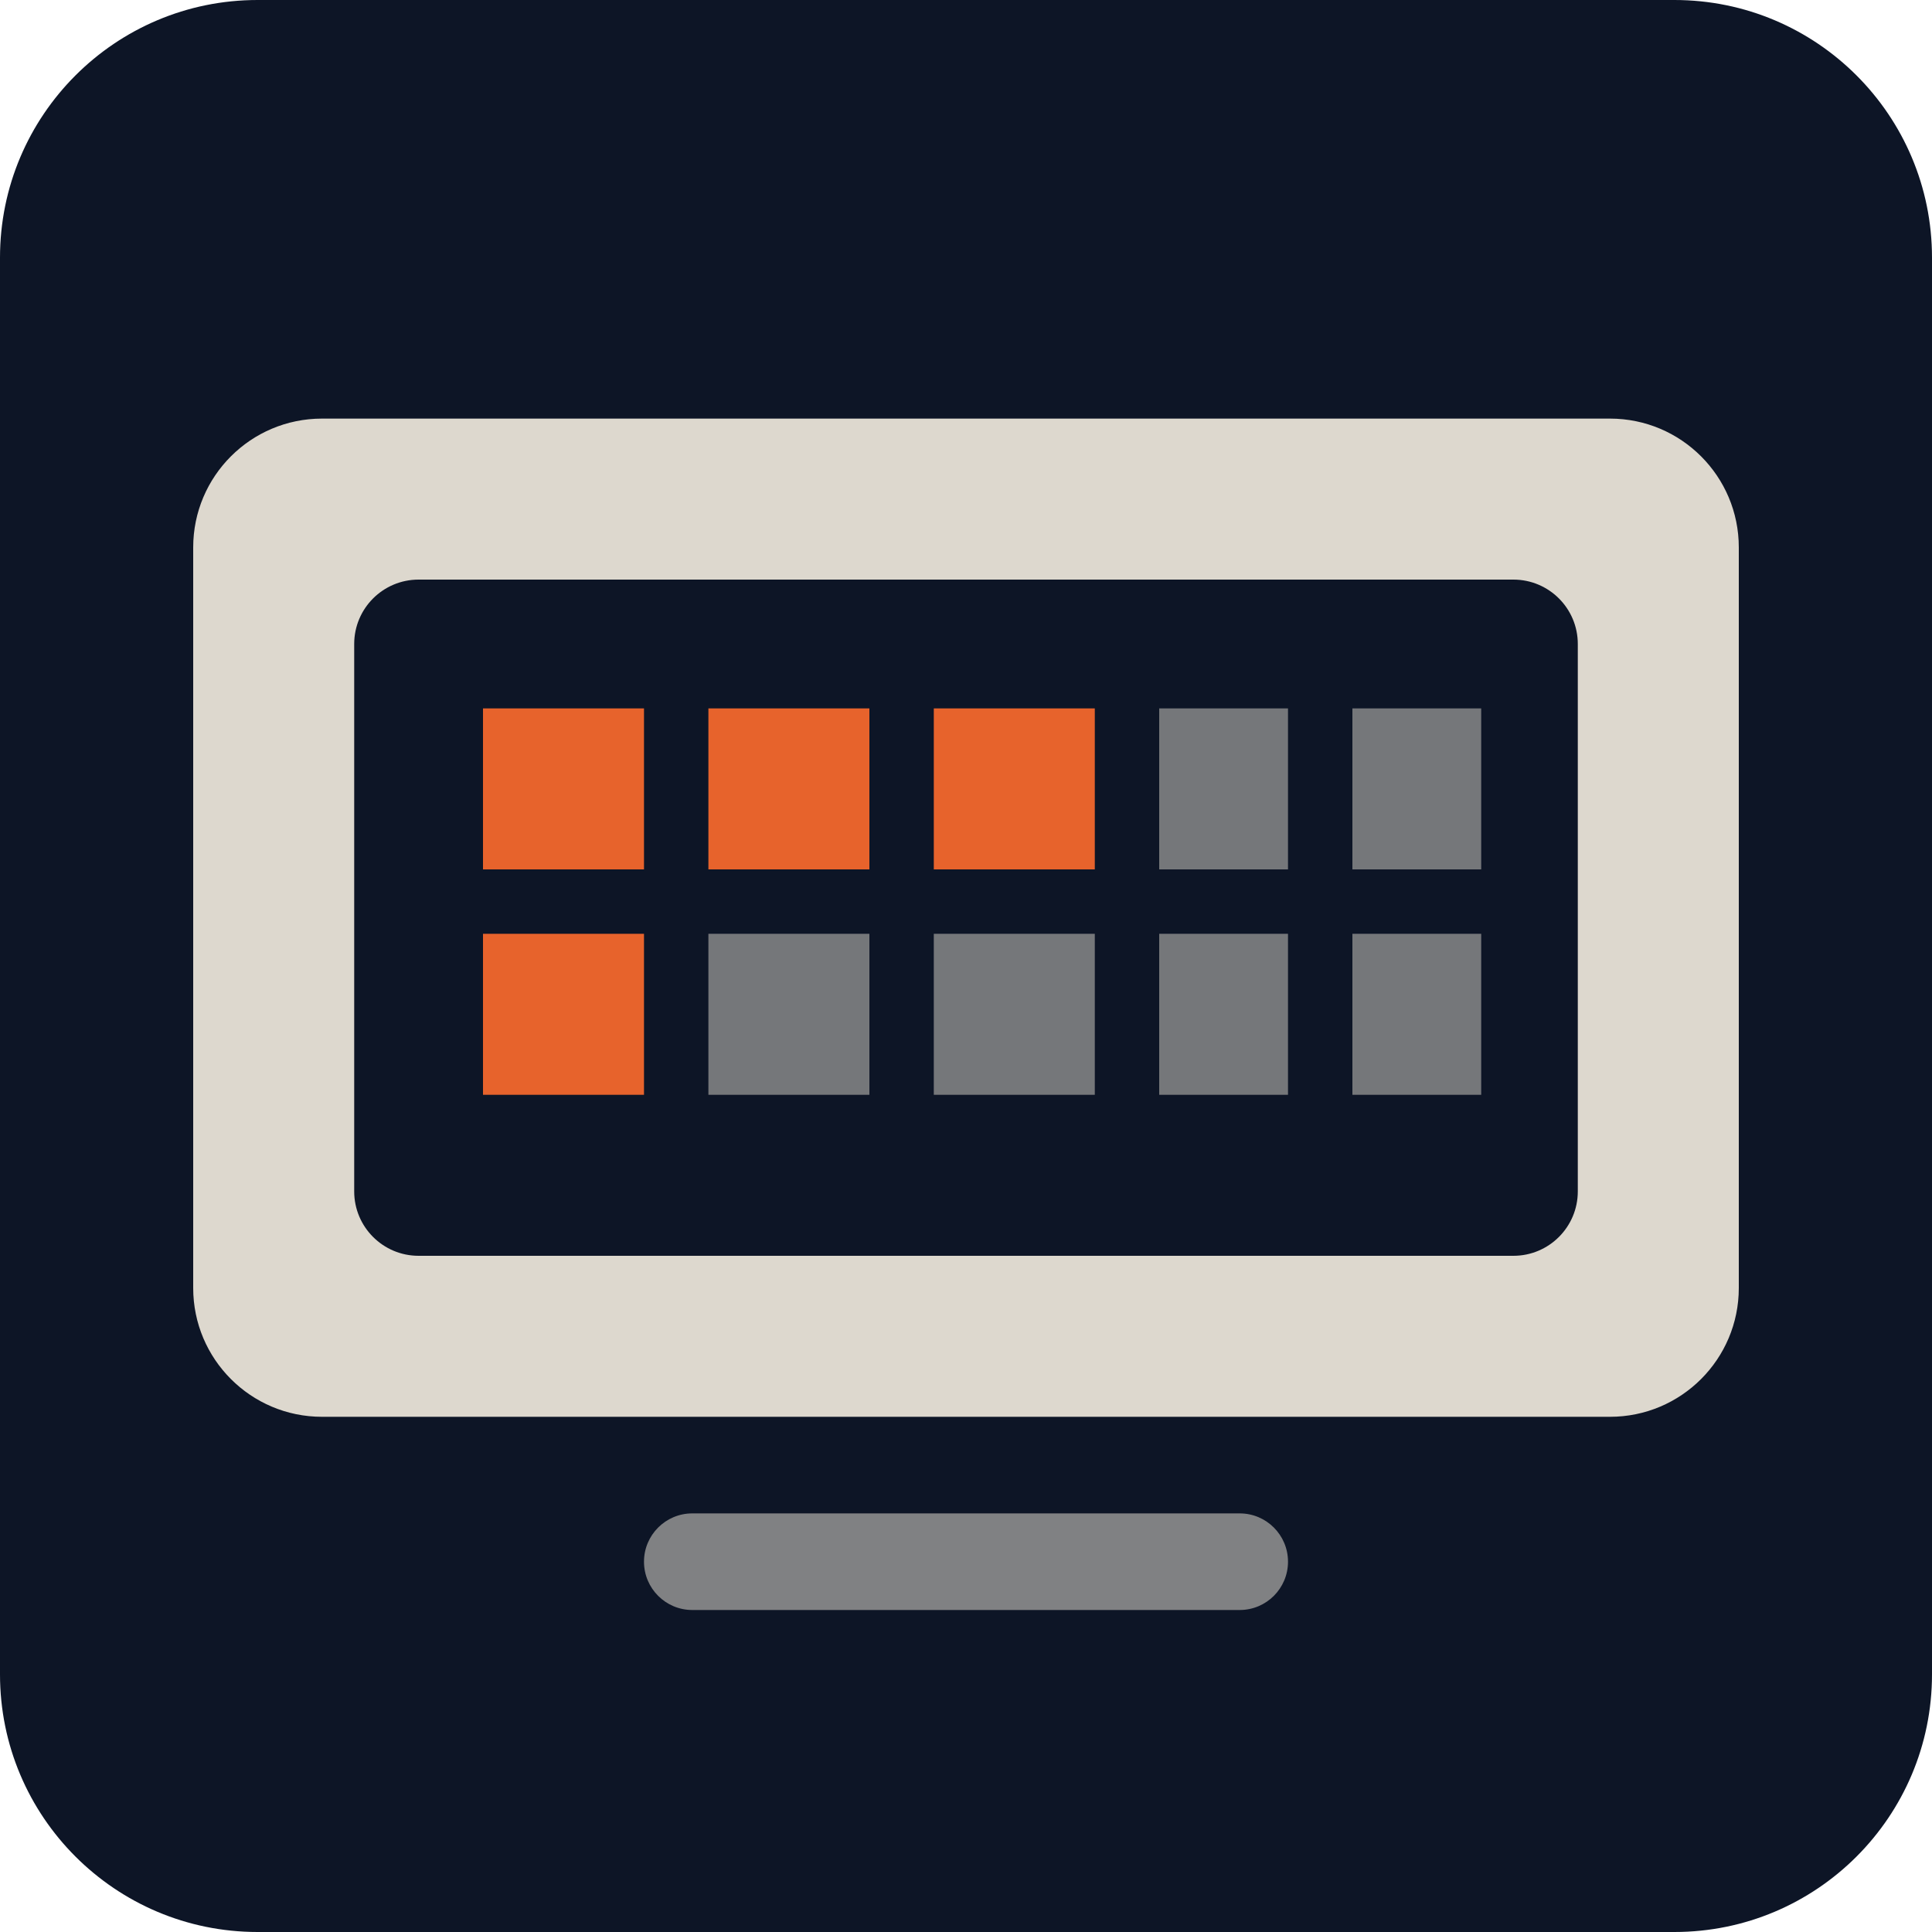
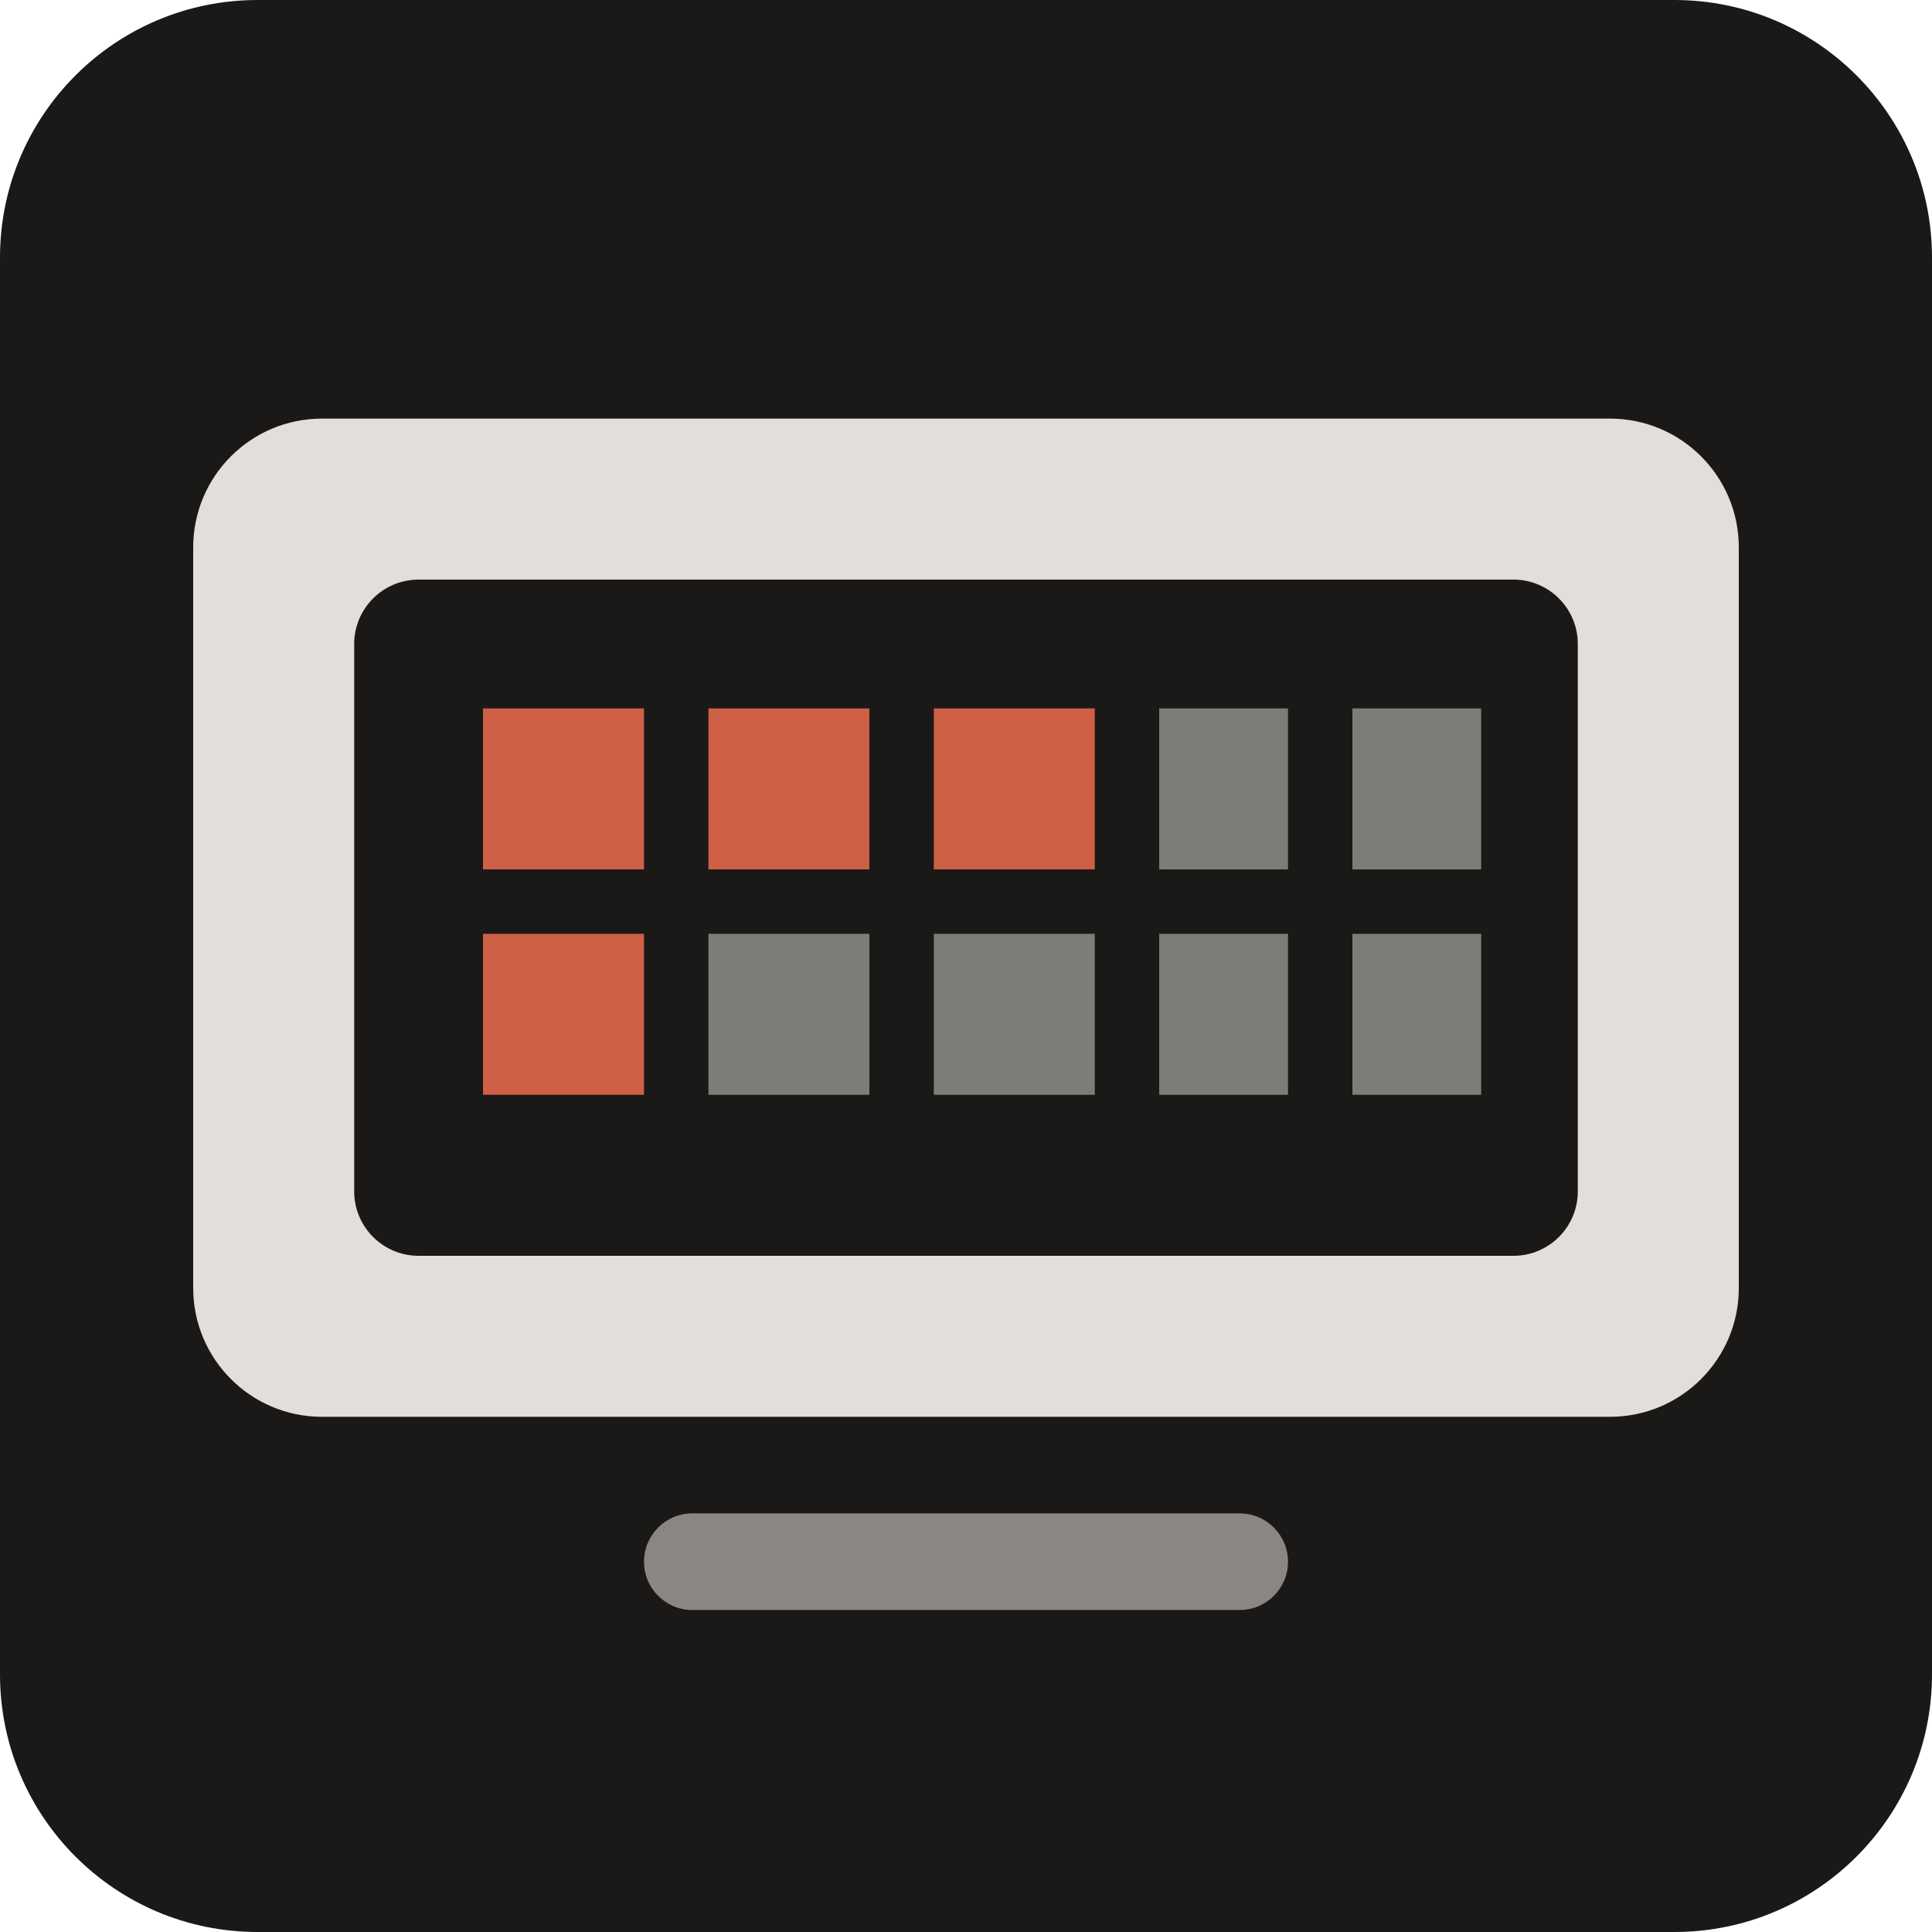
<svg xmlns="http://www.w3.org/2000/svg" viewBox="0 0 120 120" width="120" height="120" role="img" aria-label="screen 轮廓">
-   <rect width="120" height="120" rx="16" fill="#0D1526" />
-   <rect x="12" y="26" width="96" height="62" rx="8" fill="#F4EDE0" opacity="0.9" />
-   <rect x="22" y="36" width="76" height="42" rx="4" fill="#0D1526" />
-   <g fill="#FF6B2C" opacity="0.9">
+   <rect width="120" height="120" rx="16" fill="#1A1917" />
+   <rect x="12" y="26" width="96" height="62" rx="8" fill="#F7F4F0" opacity="0.9" />
+   <rect x="22" y="36" width="76" height="42" rx="4" fill="#1A1917" />
+   <g fill="#E0684A" opacity="0.9">
    <rect x="30" y="44" width="10" height="10" />
    <rect x="44" y="44" width="10" height="10" />
    <rect x="58" y="44" width="10" height="10" />
    <rect x="30" y="58" width="10" height="10" />
  </g>
-   <g fill="#F4EDE0" opacity="0.45">
+   <g fill="#F7F4F0" opacity="0.45">
    <rect x="72" y="44" width="8" height="10" />
    <rect x="84" y="44" width="8" height="10" />
    <rect x="44" y="58" width="10" height="10" />
    <rect x="58" y="58" width="10" height="10" />
    <rect x="72" y="58" width="8" height="10" />
    <rect x="84" y="58" width="8" height="10" />
  </g>
-   <rect x="40" y="94" width="40" height="6" rx="3" fill="#F4EDE0" opacity="0.5" />
+   <rect x="40" y="94" width="40" height="6" rx="3" fill="#F7F4F0" opacity="0.5" />
</svg>
